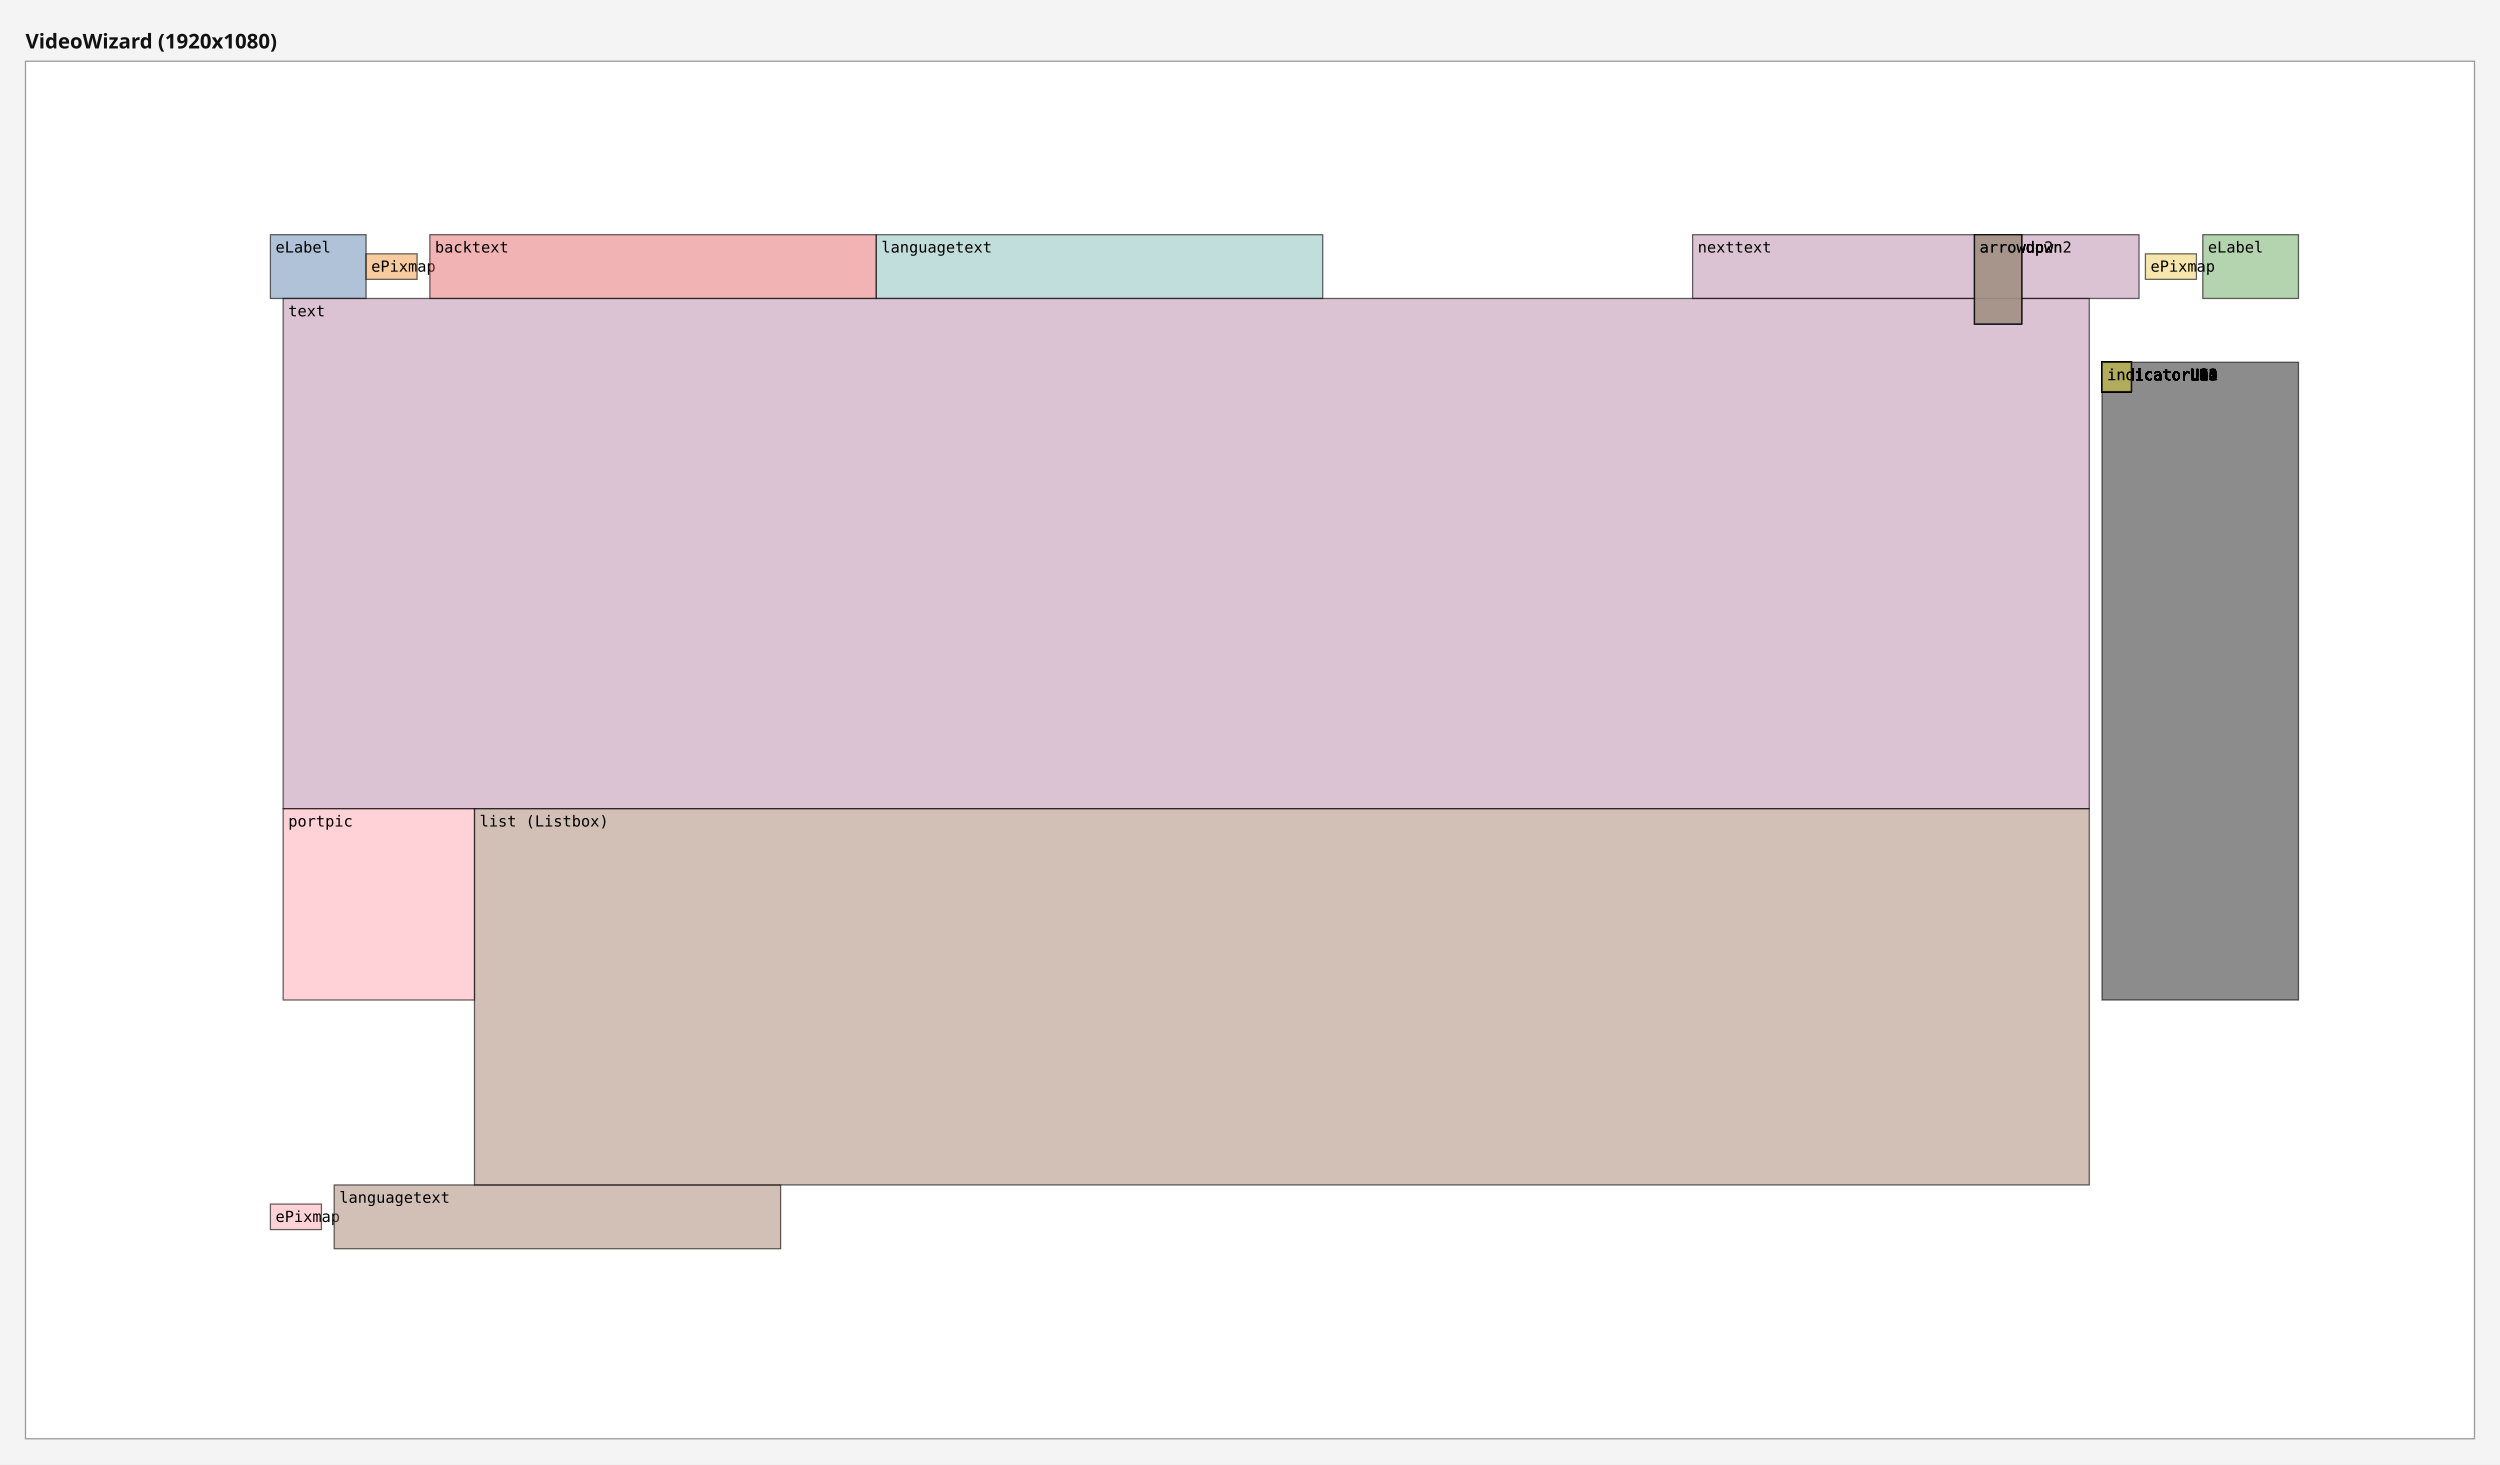
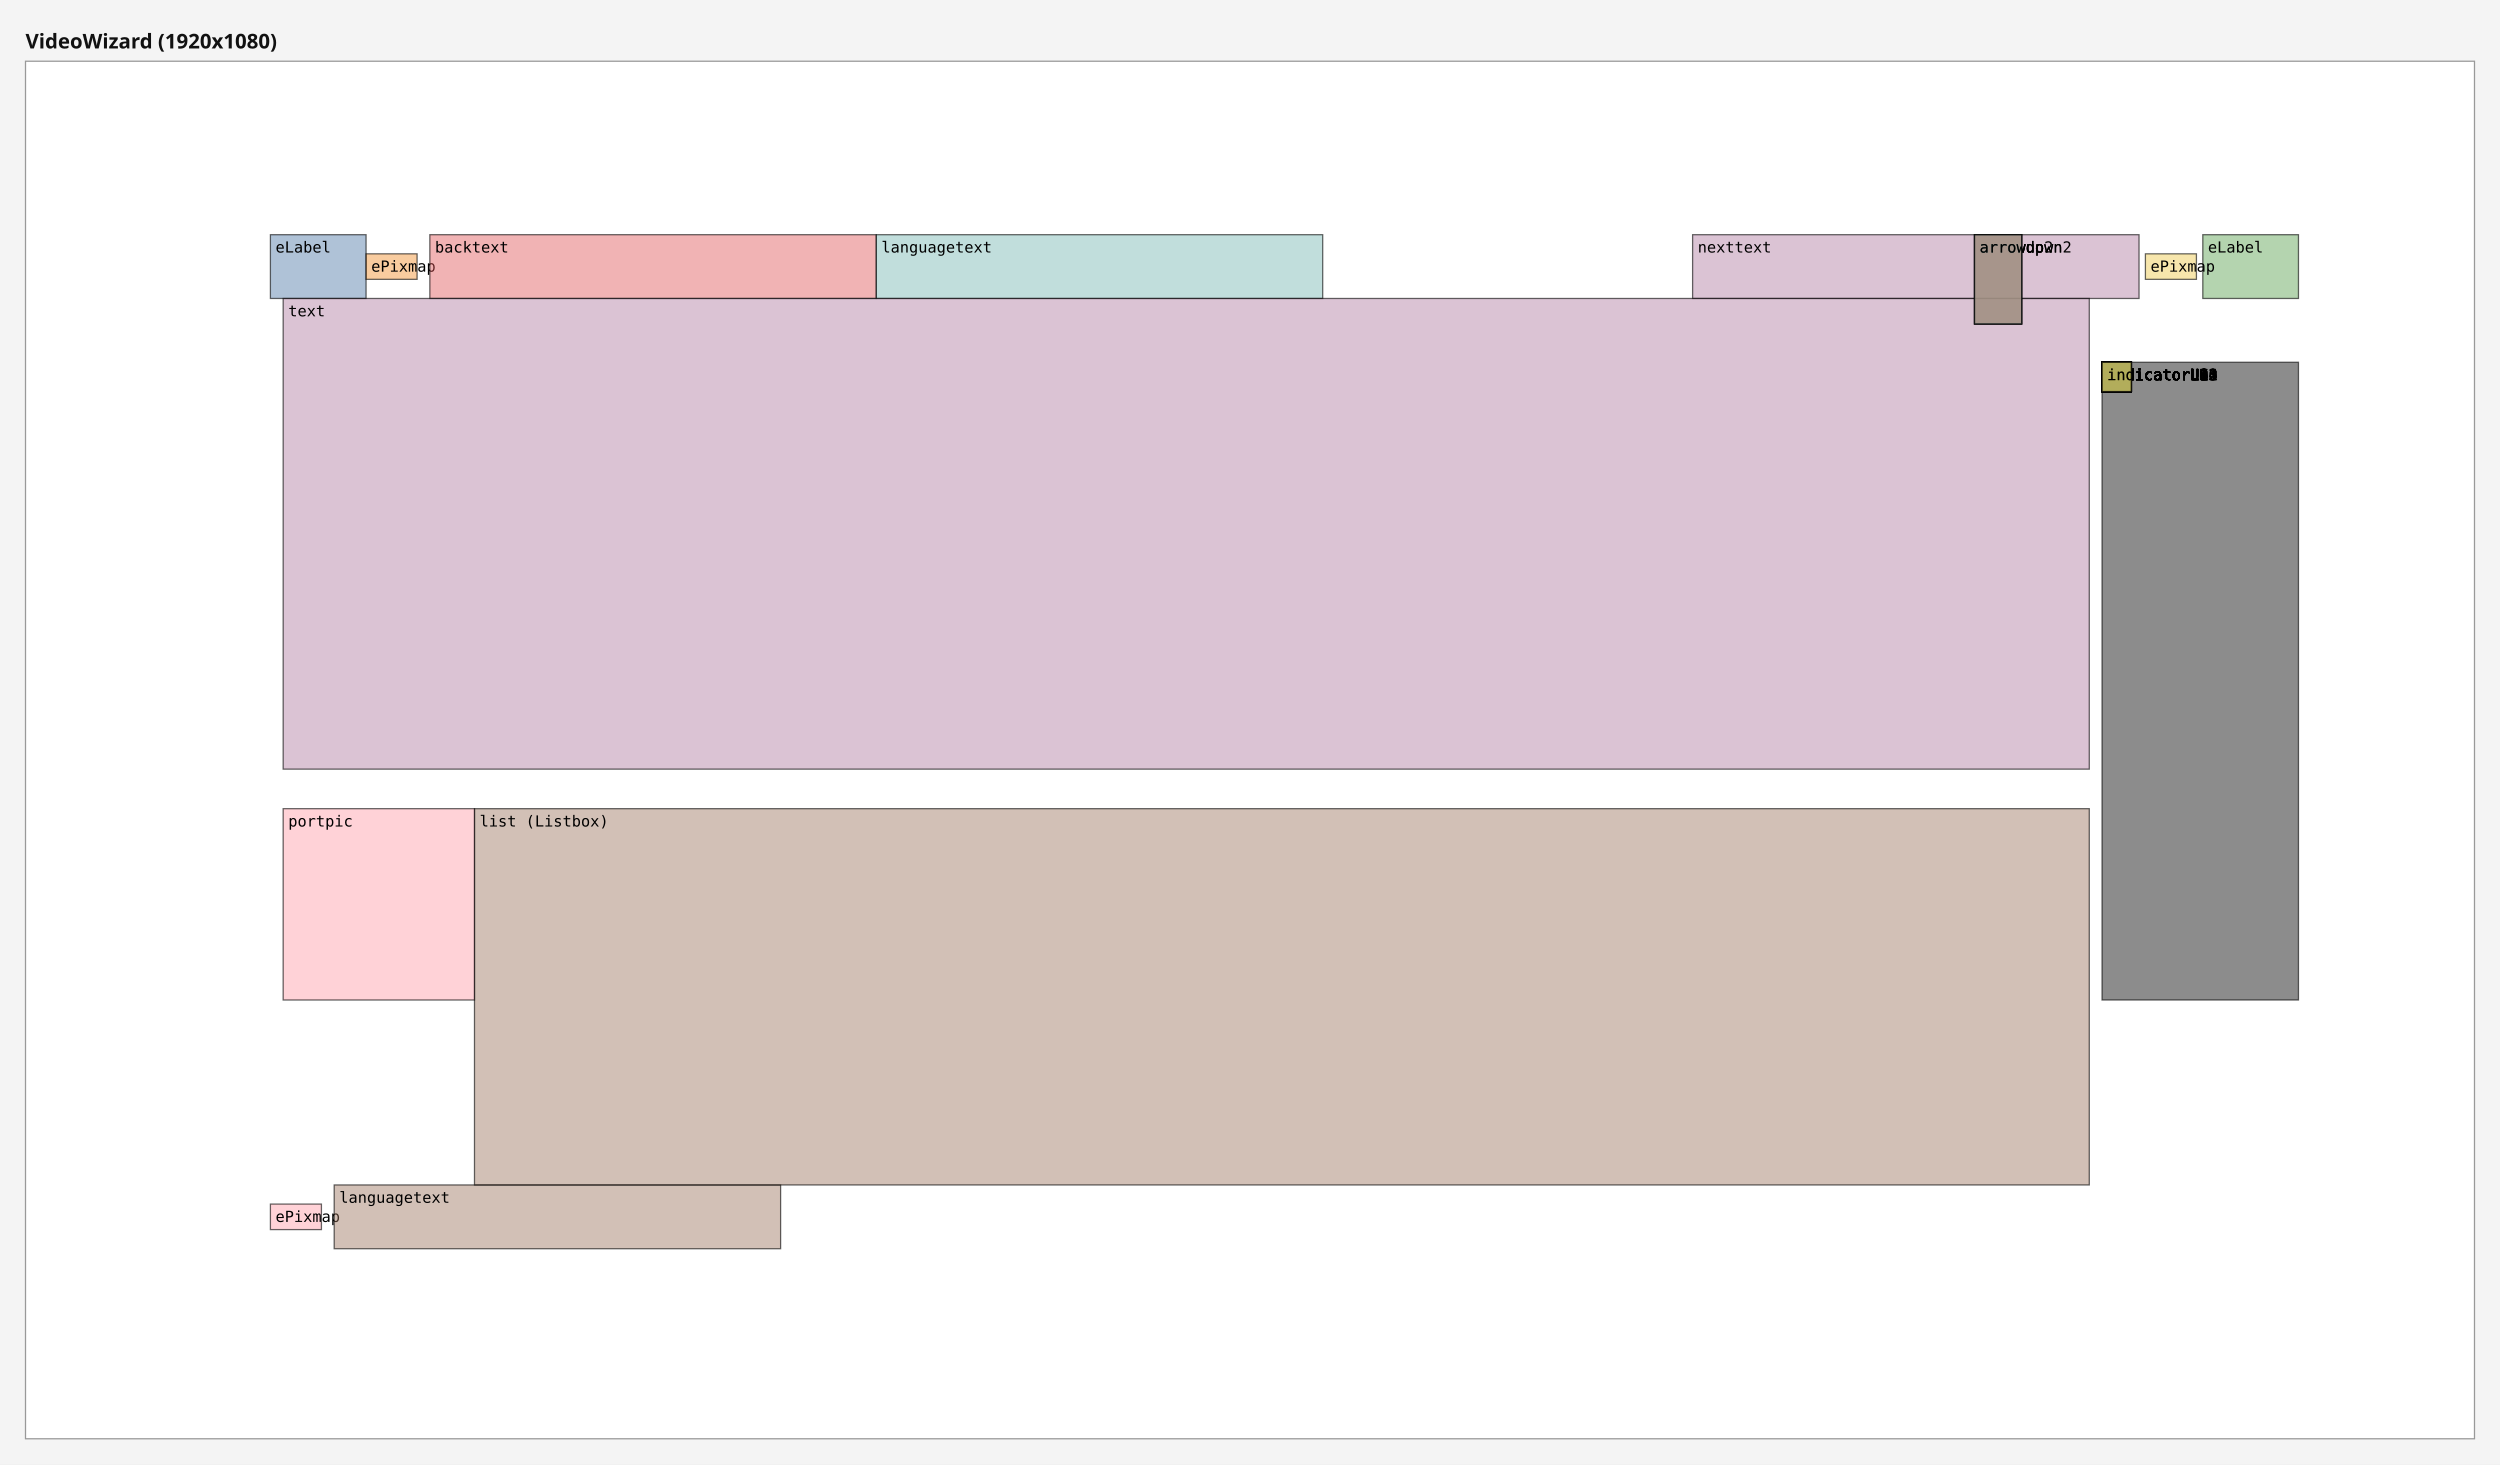
<svg xmlns="http://www.w3.org/2000/svg" width="1960" height="1148" viewBox="0 0 1960 1148">
  <rect x="0" y="0" width="1960" height="1148" fill="#f4f4f4" />
  <text x="20" y="38" font-family="sans-serif" font-size="16" font-weight="bold" fill="#111111">VideoWizard (1920x1080)</text>
  <g data-screen="0" transform="translate(20,48)">
    <rect x="0" y="0" width="1920" height="1080" fill="#ffffff" stroke="#999999" stroke-width="1" />
    <g>
      <rect data-ref="0:0" x="192" y="136" width="75" height="50" fill="#4e79a7" fill-opacity="0.45" stroke="#000000" stroke-opacity="0.6" stroke-width="1" />
      <text x="196" y="150" font-family="monospace" font-size="12" fill="#000000">eLabel</text>
    </g>
    <g>
      <rect data-ref="0:1" x="267" y="151" width="40" height="20" fill="#f28e2b" fill-opacity="0.45" stroke="#000000" stroke-opacity="0.6" stroke-width="1" />
      <text x="271" y="165" font-family="monospace" font-size="12" fill="#000000">ePixmap</text>
    </g>
    <g>
      <rect data-ref="0:2" x="317" y="136" width="350" height="50" fill="#e15759" fill-opacity="0.45" stroke="#000000" stroke-opacity="0.6" stroke-width="1" />
      <text x="321" y="150" font-family="monospace" font-size="12" fill="#000000">backtext</text>
    </g>
    <g>
      <rect data-ref="0:3" x="667" y="136" width="350" height="50" fill="#76b7b2" fill-opacity="0.45" stroke="#000000" stroke-opacity="0.6" stroke-width="1" />
      <text x="671" y="150" font-family="monospace" font-size="12" fill="#000000">languagetext</text>
    </g>
    <g>
      <rect data-ref="0:4" x="1707" y="136" width="75" height="50" fill="#59a14f" fill-opacity="0.45" stroke="#000000" stroke-opacity="0.6" stroke-width="1" />
      <text x="1711" y="150" font-family="monospace" font-size="12" fill="#000000">eLabel</text>
    </g>
    <g>
      <rect data-ref="0:5" x="1662" y="151" width="40" height="20" fill="#edc948" fill-opacity="0.45" stroke="#000000" stroke-opacity="0.6" stroke-width="1" />
      <text x="1666" y="165" font-family="monospace" font-size="12" fill="#000000">ePixmap</text>
    </g>
    <g>
      <rect data-ref="0:6" x="1307" y="136" width="350" height="50" fill="#b07aa1" fill-opacity="0.45" stroke="#000000" stroke-opacity="0.6" stroke-width="1" />
      <text x="1311" y="150" font-family="monospace" font-size="12" fill="#000000">nexttext</text>
    </g>
    <g>
      <rect data-ref="0:7" x="192" y="896" width="40" height="20" fill="#ff9da7" fill-opacity="0.45" stroke="#000000" stroke-opacity="0.6" stroke-width="1" />
      <text x="196" y="910" font-family="monospace" font-size="12" fill="#000000">ePixmap</text>
    </g>
    <g>
      <rect data-ref="0:8" x="242" y="881" width="350" height="50" fill="#9c755f" fill-opacity="0.45" stroke="#000000" stroke-opacity="0.6" stroke-width="1" />
      <text x="246" y="895" font-family="monospace" font-size="12" fill="#000000">languagetext</text>
    </g>
    <g>
-       <rect data-ref="0:46" x="202" y="186" width="1416" height="400" fill="#b07aa1" fill-opacity="0.45" stroke="#000000" stroke-opacity="0.6" stroke-width="1" />
+       <rect data-ref="0:46" x="202" y="186" width="1416" height="369" fill="#b07aa1" fill-opacity="0.45" stroke="#000000" stroke-opacity="0.6" stroke-width="1" />
      <text x="206" y="200" font-family="monospace" font-size="12" fill="#000000">text</text>
    </g>
    <g>
      <rect data-ref="0:48" x="352" y="586" width="1266" height="295" fill="#9c755f" fill-opacity="0.45" stroke="#000000" stroke-opacity="0.6" stroke-width="1" />
      <text x="356" y="600" font-family="monospace" font-size="12" fill="#000000">list (Listbox)</text>
    </g>
    <g>
      <rect data-ref="0:9" x="1628" y="236" width="154" height="500" fill="#000000" fill-opacity="0.45" stroke="#000000" stroke-opacity="0.6" stroke-width="1" />
      <text x="1632" y="250" font-family="monospace" font-size="12" fill="#000000">rc</text>
    </g>
    <g>
      <rect data-ref="0:47" x="202" y="586" width="150" height="150" fill="#ff9da7" fill-opacity="0.45" stroke="#000000" stroke-opacity="0.6" stroke-width="1" />
      <text x="206" y="600" font-family="monospace" font-size="12" fill="#000000">portpic</text>
    </g>
    <g>
      <rect data-ref="0:10" x="1528" y="136" width="37" height="70" fill="#4e79a7" fill-opacity="0.45" stroke="#000000" stroke-opacity="0.6" stroke-width="1" />
      <text x="1532" y="150" font-family="monospace" font-size="12" fill="#000000">arrowdown</text>
    </g>
    <g>
      <rect data-ref="0:11" x="1528" y="136" width="37" height="70" fill="#f28e2b" fill-opacity="0.45" stroke="#000000" stroke-opacity="0.6" stroke-width="1" />
      <text x="1532" y="150" font-family="monospace" font-size="12" fill="#000000">arrowdown2</text>
    </g>
    <g>
      <rect data-ref="0:12" x="1528" y="136" width="37" height="70" fill="#e15759" fill-opacity="0.45" stroke="#000000" stroke-opacity="0.6" stroke-width="1" />
      <text x="1532" y="150" font-family="monospace" font-size="12" fill="#000000">arrowup</text>
    </g>
    <g>
      <rect data-ref="0:13" x="1528" y="136" width="37" height="70" fill="#76b7b2" fill-opacity="0.45" stroke="#000000" stroke-opacity="0.6" stroke-width="1" />
      <text x="1532" y="150" font-family="monospace" font-size="12" fill="#000000">arrowup2</text>
    </g>
    <g>
      <rect data-ref="0:14" x="1628" y="236" width="23" height="23" fill="#59a14f" fill-opacity="0.45" stroke="#000000" stroke-opacity="0.6" stroke-width="1" />
      <text x="1632" y="250" font-family="monospace" font-size="12" fill="#000000">indicatorU0</text>
    </g>
    <g>
      <rect data-ref="0:15" x="1628" y="236" width="23" height="23" fill="#edc948" fill-opacity="0.45" stroke="#000000" stroke-opacity="0.6" stroke-width="1" />
      <text x="1632" y="250" font-family="monospace" font-size="12" fill="#000000">indicatorU1</text>
    </g>
    <g>
      <rect data-ref="0:16" x="1628" y="236" width="23" height="23" fill="#b07aa1" fill-opacity="0.45" stroke="#000000" stroke-opacity="0.6" stroke-width="1" />
      <text x="1632" y="250" font-family="monospace" font-size="12" fill="#000000">indicatorU2</text>
    </g>
    <g>
      <rect data-ref="0:17" x="1628" y="236" width="23" height="23" fill="#ff9da7" fill-opacity="0.45" stroke="#000000" stroke-opacity="0.6" stroke-width="1" />
      <text x="1632" y="250" font-family="monospace" font-size="12" fill="#000000">indicatorU3</text>
    </g>
    <g>
      <rect data-ref="0:18" x="1628" y="236" width="23" height="23" fill="#9c755f" fill-opacity="0.45" stroke="#000000" stroke-opacity="0.6" stroke-width="1" />
      <text x="1632" y="250" font-family="monospace" font-size="12" fill="#000000">indicatorU4</text>
    </g>
    <g>
      <rect data-ref="0:19" x="1628" y="236" width="23" height="23" fill="#bab0ac" fill-opacity="0.45" stroke="#000000" stroke-opacity="0.6" stroke-width="1" />
      <text x="1632" y="250" font-family="monospace" font-size="12" fill="#000000">indicatorU5</text>
    </g>
    <g>
      <rect data-ref="0:20" x="1628" y="236" width="23" height="23" fill="#4e79a7" fill-opacity="0.45" stroke="#000000" stroke-opacity="0.6" stroke-width="1" />
      <text x="1632" y="250" font-family="monospace" font-size="12" fill="#000000">indicatorU6</text>
    </g>
    <g>
      <rect data-ref="0:21" x="1628" y="236" width="23" height="23" fill="#f28e2b" fill-opacity="0.45" stroke="#000000" stroke-opacity="0.6" stroke-width="1" />
      <text x="1632" y="250" font-family="monospace" font-size="12" fill="#000000">indicatorU7</text>
    </g>
    <g>
      <rect data-ref="0:22" x="1628" y="236" width="23" height="23" fill="#e15759" fill-opacity="0.45" stroke="#000000" stroke-opacity="0.6" stroke-width="1" />
      <text x="1632" y="250" font-family="monospace" font-size="12" fill="#000000">indicatorU8</text>
    </g>
    <g>
      <rect data-ref="0:23" x="1628" y="236" width="23" height="23" fill="#76b7b2" fill-opacity="0.45" stroke="#000000" stroke-opacity="0.6" stroke-width="1" />
      <text x="1632" y="250" font-family="monospace" font-size="12" fill="#000000">indicatorU9</text>
    </g>
    <g>
      <rect data-ref="0:24" x="1628" y="236" width="23" height="23" fill="#59a14f" fill-opacity="0.45" stroke="#000000" stroke-opacity="0.6" stroke-width="1" />
      <text x="1632" y="250" font-family="monospace" font-size="12" fill="#000000">indicatorU10</text>
    </g>
    <g>
      <rect data-ref="0:25" x="1628" y="236" width="23" height="23" fill="#edc948" fill-opacity="0.45" stroke="#000000" stroke-opacity="0.6" stroke-width="1" />
      <text x="1632" y="250" font-family="monospace" font-size="12" fill="#000000">indicatorU11</text>
    </g>
    <g>
      <rect data-ref="0:26" x="1628" y="236" width="23" height="23" fill="#b07aa1" fill-opacity="0.45" stroke="#000000" stroke-opacity="0.6" stroke-width="1" />
      <text x="1632" y="250" font-family="monospace" font-size="12" fill="#000000">indicatorU12</text>
    </g>
    <g>
      <rect data-ref="0:27" x="1628" y="236" width="23" height="23" fill="#ff9da7" fill-opacity="0.45" stroke="#000000" stroke-opacity="0.6" stroke-width="1" />
      <text x="1632" y="250" font-family="monospace" font-size="12" fill="#000000">indicatorU13</text>
    </g>
    <g>
      <rect data-ref="0:28" x="1628" y="236" width="23" height="23" fill="#9c755f" fill-opacity="0.45" stroke="#000000" stroke-opacity="0.6" stroke-width="1" />
      <text x="1632" y="250" font-family="monospace" font-size="12" fill="#000000">indicatorU14</text>
    </g>
    <g>
      <rect data-ref="0:29" x="1628" y="236" width="23" height="23" fill="#bab0ac" fill-opacity="0.45" stroke="#000000" stroke-opacity="0.6" stroke-width="1" />
      <text x="1632" y="250" font-family="monospace" font-size="12" fill="#000000">indicatorU15</text>
    </g>
    <g>
      <rect data-ref="0:30" x="1628" y="236" width="23" height="23" fill="#4e79a7" fill-opacity="0.45" stroke="#000000" stroke-opacity="0.6" stroke-width="1" />
      <text x="1632" y="250" font-family="monospace" font-size="12" fill="#000000">indicatorL0</text>
    </g>
    <g>
      <rect data-ref="0:31" x="1628" y="236" width="23" height="23" fill="#f28e2b" fill-opacity="0.45" stroke="#000000" stroke-opacity="0.6" stroke-width="1" />
      <text x="1632" y="250" font-family="monospace" font-size="12" fill="#000000">indicatorL1</text>
    </g>
    <g>
      <rect data-ref="0:32" x="1628" y="236" width="23" height="23" fill="#e15759" fill-opacity="0.45" stroke="#000000" stroke-opacity="0.6" stroke-width="1" />
      <text x="1632" y="250" font-family="monospace" font-size="12" fill="#000000">indicatorL2</text>
    </g>
    <g>
      <rect data-ref="0:33" x="1628" y="236" width="23" height="23" fill="#76b7b2" fill-opacity="0.45" stroke="#000000" stroke-opacity="0.6" stroke-width="1" />
      <text x="1632" y="250" font-family="monospace" font-size="12" fill="#000000">indicatorL3</text>
    </g>
    <g>
      <rect data-ref="0:34" x="1628" y="236" width="23" height="23" fill="#59a14f" fill-opacity="0.45" stroke="#000000" stroke-opacity="0.6" stroke-width="1" />
      <text x="1632" y="250" font-family="monospace" font-size="12" fill="#000000">indicatorL4</text>
    </g>
    <g>
      <rect data-ref="0:35" x="1628" y="236" width="23" height="23" fill="#edc948" fill-opacity="0.45" stroke="#000000" stroke-opacity="0.6" stroke-width="1" />
      <text x="1632" y="250" font-family="monospace" font-size="12" fill="#000000">indicatorL5</text>
    </g>
    <g>
      <rect data-ref="0:36" x="1628" y="236" width="23" height="23" fill="#b07aa1" fill-opacity="0.45" stroke="#000000" stroke-opacity="0.6" stroke-width="1" />
      <text x="1632" y="250" font-family="monospace" font-size="12" fill="#000000">indicatorL6</text>
    </g>
    <g>
      <rect data-ref="0:37" x="1628" y="236" width="23" height="23" fill="#ff9da7" fill-opacity="0.45" stroke="#000000" stroke-opacity="0.6" stroke-width="1" />
      <text x="1632" y="250" font-family="monospace" font-size="12" fill="#000000">indicatorL7</text>
    </g>
    <g>
      <rect data-ref="0:38" x="1628" y="236" width="23" height="23" fill="#9c755f" fill-opacity="0.45" stroke="#000000" stroke-opacity="0.6" stroke-width="1" />
      <text x="1632" y="250" font-family="monospace" font-size="12" fill="#000000">indicatorL8</text>
    </g>
    <g>
      <rect data-ref="0:39" x="1628" y="236" width="23" height="23" fill="#bab0ac" fill-opacity="0.45" stroke="#000000" stroke-opacity="0.6" stroke-width="1" />
      <text x="1632" y="250" font-family="monospace" font-size="12" fill="#000000">indicatorL9</text>
    </g>
    <g>
      <rect data-ref="0:40" x="1628" y="236" width="23" height="23" fill="#4e79a7" fill-opacity="0.45" stroke="#000000" stroke-opacity="0.6" stroke-width="1" />
      <text x="1632" y="250" font-family="monospace" font-size="12" fill="#000000">indicatorL10</text>
    </g>
    <g>
      <rect data-ref="0:41" x="1628" y="236" width="23" height="23" fill="#f28e2b" fill-opacity="0.45" stroke="#000000" stroke-opacity="0.6" stroke-width="1" />
      <text x="1632" y="250" font-family="monospace" font-size="12" fill="#000000">indicatorL11</text>
    </g>
    <g>
      <rect data-ref="0:42" x="1628" y="236" width="23" height="23" fill="#e15759" fill-opacity="0.45" stroke="#000000" stroke-opacity="0.6" stroke-width="1" />
      <text x="1632" y="250" font-family="monospace" font-size="12" fill="#000000">indicatorL12</text>
    </g>
    <g>
      <rect data-ref="0:43" x="1628" y="236" width="23" height="23" fill="#76b7b2" fill-opacity="0.45" stroke="#000000" stroke-opacity="0.6" stroke-width="1" />
      <text x="1632" y="250" font-family="monospace" font-size="12" fill="#000000">indicatorL13</text>
    </g>
    <g>
      <rect data-ref="0:44" x="1628" y="236" width="23" height="23" fill="#59a14f" fill-opacity="0.45" stroke="#000000" stroke-opacity="0.6" stroke-width="1" />
      <text x="1632" y="250" font-family="monospace" font-size="12" fill="#000000">indicatorL14</text>
    </g>
    <g>
      <rect data-ref="0:45" x="1628" y="236" width="23" height="23" fill="#edc948" fill-opacity="0.45" stroke="#000000" stroke-opacity="0.6" stroke-width="1" />
      <text x="1632" y="250" font-family="monospace" font-size="12" fill="#000000">indicatorL15</text>
    </g>
  </g>
</svg>
